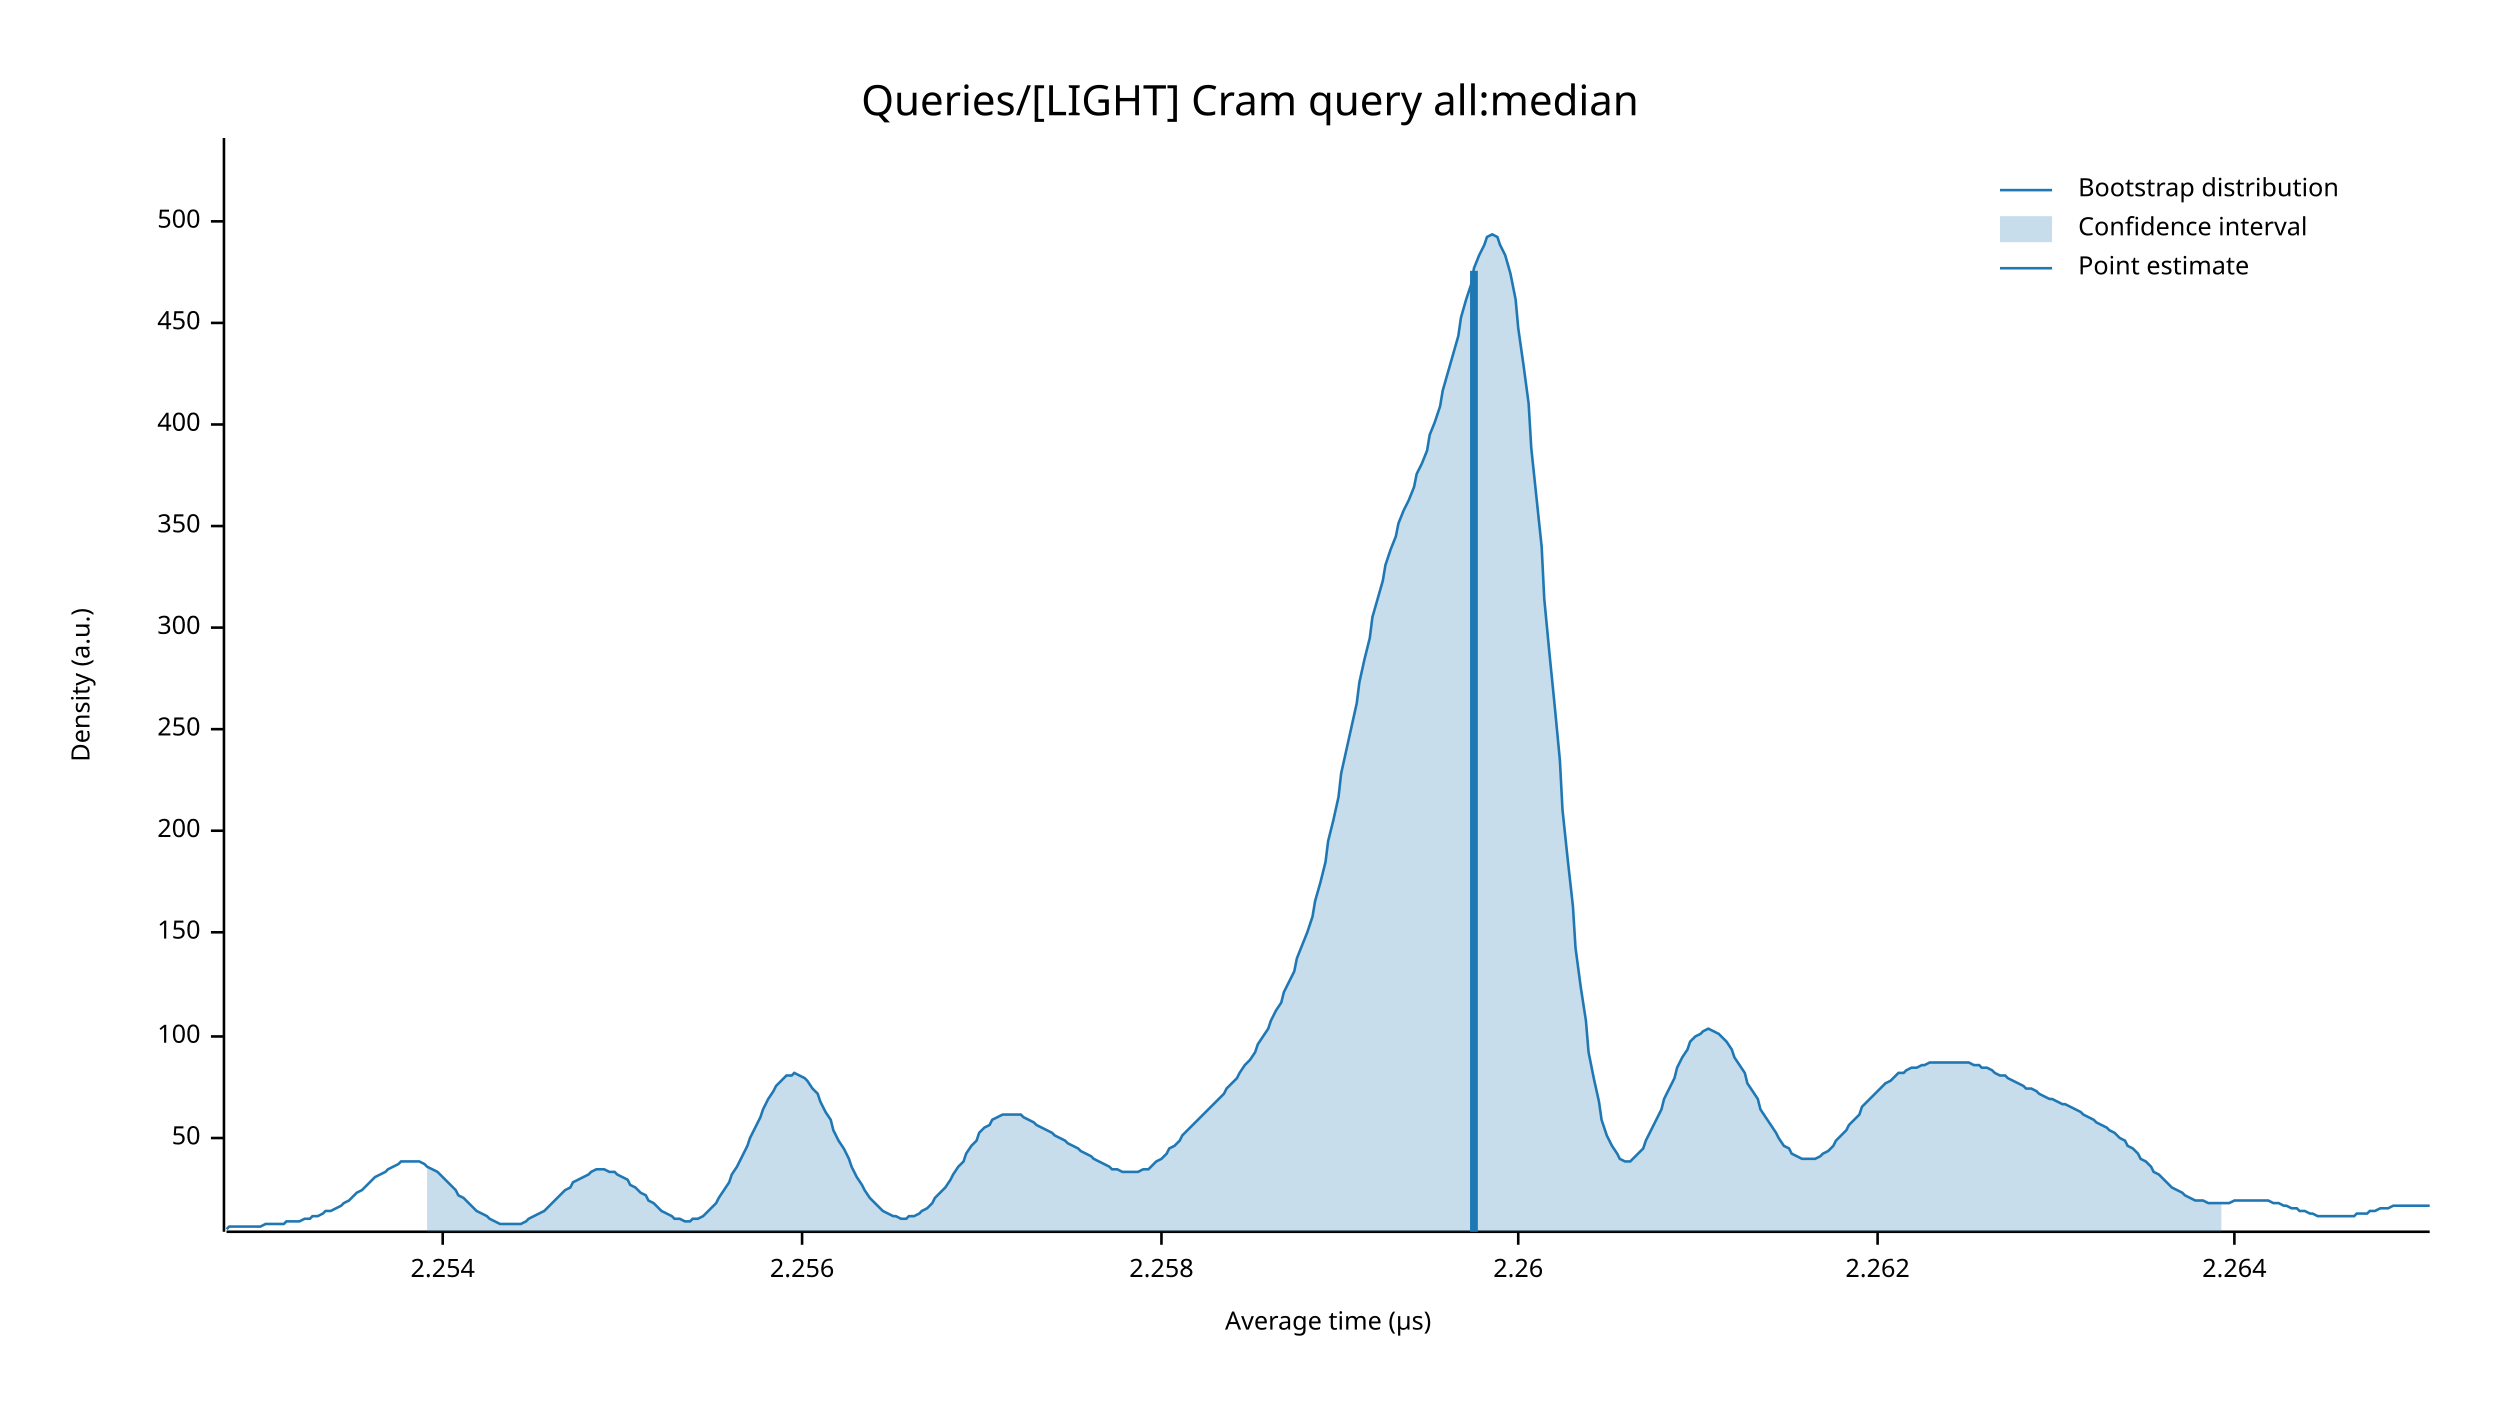
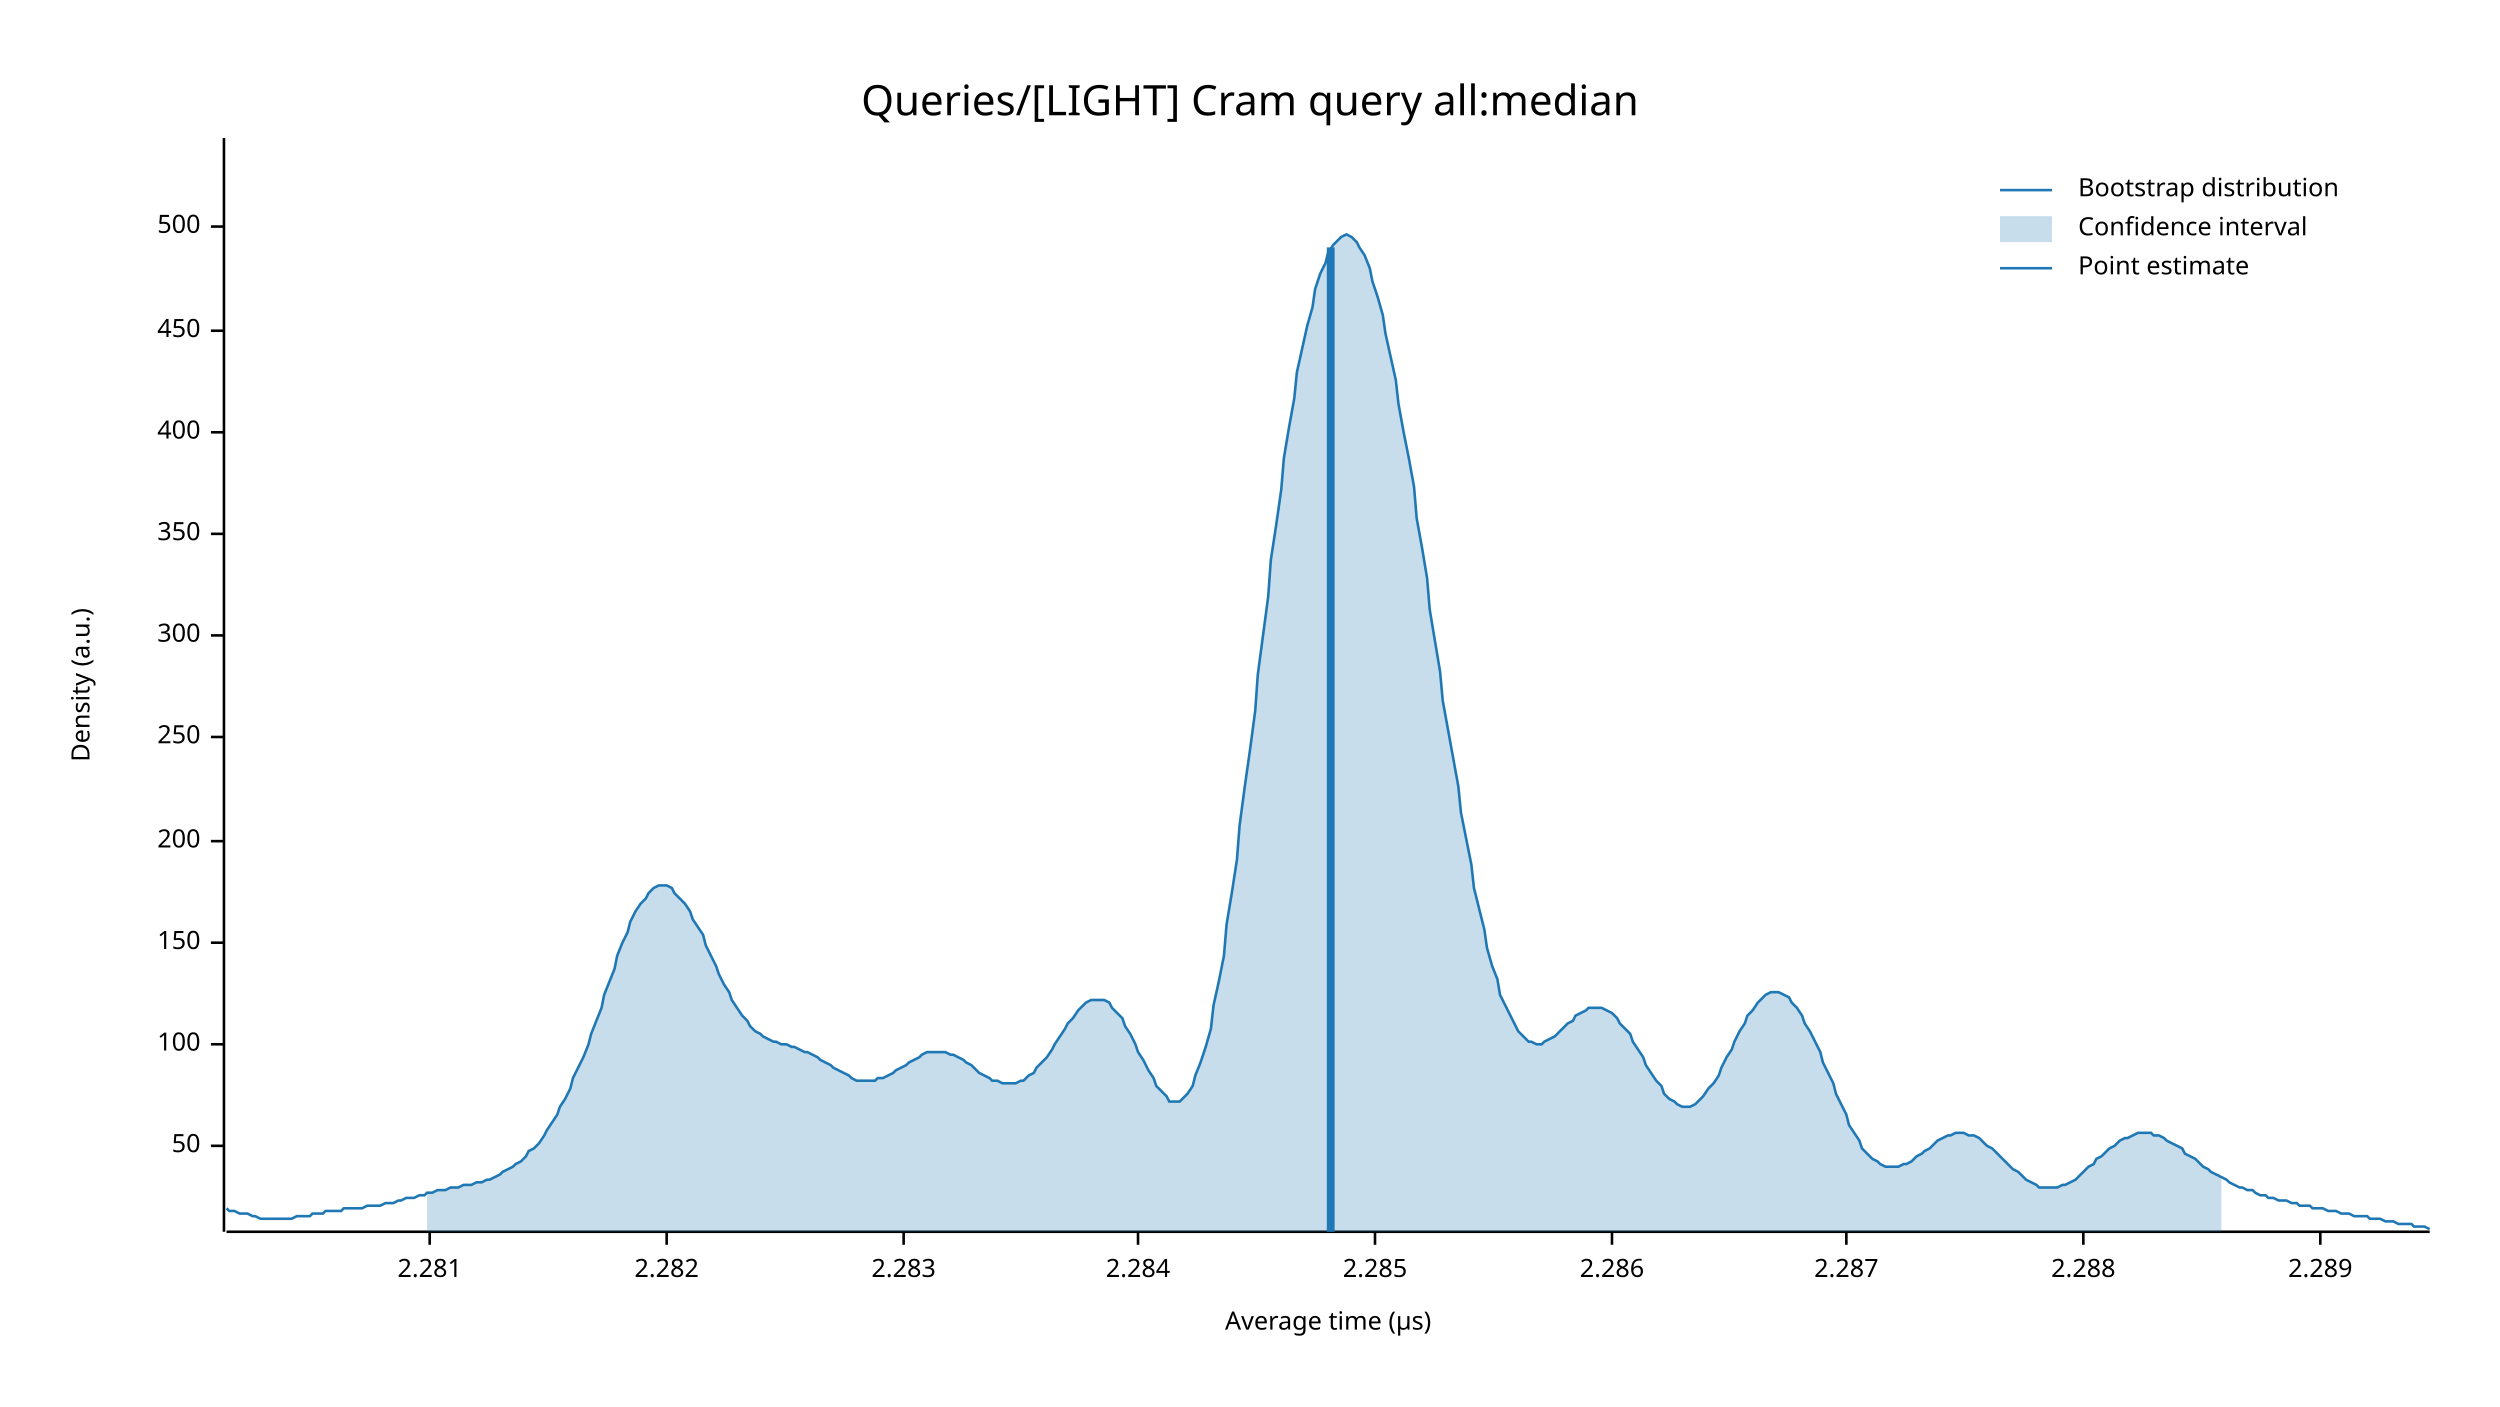
<svg xmlns="http://www.w3.org/2000/svg" width="960" height="540" viewBox="0 0 960 540">
  <text x="480" y="32" dy="0.76em" text-anchor="middle" font-family="sans-serif" font-size="16.129" opacity="1" fill="#000000">
Queries/[LIGHT] Cram query all:median
</text>
  <text x="27" y="263" dy="0.76em" text-anchor="middle" font-family="sans-serif" font-size="9.677" opacity="1" fill="#000000" transform="rotate(270, 27, 263)">
Density (a.u.)
</text>
  <text x="510" y="513" dy="-0.5ex" text-anchor="middle" font-family="sans-serif" font-size="9.677" opacity="1" fill="#000000">
Average time (µs)
</text>
  <polyline fill="none" opacity="1" stroke="#000000" stroke-width="1" points="86,53 86,473 " />
-   <text x="77" y="437" dy="0.5ex" text-anchor="end" font-family="sans-serif" font-size="9.677" opacity="1" fill="#000000">
+   <text x="77" y="440" dy="0.5ex" text-anchor="end" font-family="sans-serif" font-size="9.677" opacity="1" fill="#000000">
50
</text>
-   <polyline fill="none" opacity="1" stroke="#000000" stroke-width="1" points="81,437 86,437 " />
-   <text x="77" y="398" dy="0.5ex" text-anchor="end" font-family="sans-serif" font-size="9.677" opacity="1" fill="#000000">
+   <polyline fill="none" opacity="1" stroke="#000000" stroke-width="1" points="81,440 86,440 " />
+   <text x="77" y="401" dy="0.5ex" text-anchor="end" font-family="sans-serif" font-size="9.677" opacity="1" fill="#000000">
100
</text>
-   <polyline fill="none" opacity="1" stroke="#000000" stroke-width="1" points="81,398 86,398 " />
-   <text x="77" y="358" dy="0.5ex" text-anchor="end" font-family="sans-serif" font-size="9.677" opacity="1" fill="#000000">
+   <polyline fill="none" opacity="1" stroke="#000000" stroke-width="1" points="81,401 86,401 " />
+   <text x="77" y="362" dy="0.5ex" text-anchor="end" font-family="sans-serif" font-size="9.677" opacity="1" fill="#000000">
150
</text>
-   <polyline fill="none" opacity="1" stroke="#000000" stroke-width="1" points="81,358 86,358 " />
-   <text x="77" y="319" dy="0.5ex" text-anchor="end" font-family="sans-serif" font-size="9.677" opacity="1" fill="#000000">
+   <polyline fill="none" opacity="1" stroke="#000000" stroke-width="1" points="81,362 86,362 " />
+   <text x="77" y="323" dy="0.5ex" text-anchor="end" font-family="sans-serif" font-size="9.677" opacity="1" fill="#000000">
200
</text>
-   <polyline fill="none" opacity="1" stroke="#000000" stroke-width="1" points="81,319 86,319 " />
-   <text x="77" y="280" dy="0.5ex" text-anchor="end" font-family="sans-serif" font-size="9.677" opacity="1" fill="#000000">
+   <polyline fill="none" opacity="1" stroke="#000000" stroke-width="1" points="81,323 86,323 " />
+   <text x="77" y="283" dy="0.5ex" text-anchor="end" font-family="sans-serif" font-size="9.677" opacity="1" fill="#000000">
250
</text>
-   <polyline fill="none" opacity="1" stroke="#000000" stroke-width="1" points="81,280 86,280 " />
-   <text x="77" y="241" dy="0.5ex" text-anchor="end" font-family="sans-serif" font-size="9.677" opacity="1" fill="#000000">
+   <polyline fill="none" opacity="1" stroke="#000000" stroke-width="1" points="81,283 86,283 " />
+   <text x="77" y="244" dy="0.5ex" text-anchor="end" font-family="sans-serif" font-size="9.677" opacity="1" fill="#000000">
300
</text>
-   <polyline fill="none" opacity="1" stroke="#000000" stroke-width="1" points="81,241 86,241 " />
-   <text x="77" y="202" dy="0.5ex" text-anchor="end" font-family="sans-serif" font-size="9.677" opacity="1" fill="#000000">
+   <polyline fill="none" opacity="1" stroke="#000000" stroke-width="1" points="81,244 86,244 " />
+   <text x="77" y="205" dy="0.5ex" text-anchor="end" font-family="sans-serif" font-size="9.677" opacity="1" fill="#000000">
350
</text>
-   <polyline fill="none" opacity="1" stroke="#000000" stroke-width="1" points="81,202 86,202 " />
-   <text x="77" y="163" dy="0.5ex" text-anchor="end" font-family="sans-serif" font-size="9.677" opacity="1" fill="#000000">
+   <polyline fill="none" opacity="1" stroke="#000000" stroke-width="1" points="81,205 86,205 " />
+   <text x="77" y="166" dy="0.5ex" text-anchor="end" font-family="sans-serif" font-size="9.677" opacity="1" fill="#000000">
400
</text>
-   <polyline fill="none" opacity="1" stroke="#000000" stroke-width="1" points="81,163 86,163 " />
-   <text x="77" y="124" dy="0.5ex" text-anchor="end" font-family="sans-serif" font-size="9.677" opacity="1" fill="#000000">
+   <polyline fill="none" opacity="1" stroke="#000000" stroke-width="1" points="81,166 86,166 " />
+   <text x="77" y="127" dy="0.5ex" text-anchor="end" font-family="sans-serif" font-size="9.677" opacity="1" fill="#000000">
450
</text>
-   <polyline fill="none" opacity="1" stroke="#000000" stroke-width="1" points="81,124 86,124 " />
-   <text x="77" y="85" dy="0.5ex" text-anchor="end" font-family="sans-serif" font-size="9.677" opacity="1" fill="#000000">
+   <polyline fill="none" opacity="1" stroke="#000000" stroke-width="1" points="81,127 86,127 " />
+   <text x="77" y="87" dy="0.5ex" text-anchor="end" font-family="sans-serif" font-size="9.677" opacity="1" fill="#000000">
500
</text>
-   <polyline fill="none" opacity="1" stroke="#000000" stroke-width="1" points="81,85 86,85 " />
+   <polyline fill="none" opacity="1" stroke="#000000" stroke-width="1" points="81,87 86,87 " />
  <polyline fill="none" opacity="1" stroke="#000000" stroke-width="1" points="87,473 933,473 " />
-   <text x="170" y="483" dy="0.76em" text-anchor="middle" font-family="sans-serif" font-size="9.677" opacity="1" fill="#000000">
- 2.254
+   <text x="165" y="483" dy="0.76em" text-anchor="middle" font-family="sans-serif" font-size="9.677" opacity="1" fill="#000000">
+ 2.281
</text>
-   <polyline fill="none" opacity="1" stroke="#000000" stroke-width="1" points="170,473 170,478 " />
-   <text x="308" y="483" dy="0.76em" text-anchor="middle" font-family="sans-serif" font-size="9.677" opacity="1" fill="#000000">
- 2.256
+   <polyline fill="none" opacity="1" stroke="#000000" stroke-width="1" points="165,473 165,478 " />
+   <text x="256" y="483" dy="0.76em" text-anchor="middle" font-family="sans-serif" font-size="9.677" opacity="1" fill="#000000">
+ 2.282
</text>
-   <polyline fill="none" opacity="1" stroke="#000000" stroke-width="1" points="308,473 308,478 " />
-   <text x="446" y="483" dy="0.76em" text-anchor="middle" font-family="sans-serif" font-size="9.677" opacity="1" fill="#000000">
- 2.258
+   <polyline fill="none" opacity="1" stroke="#000000" stroke-width="1" points="256,473 256,478 " />
+   <text x="347" y="483" dy="0.76em" text-anchor="middle" font-family="sans-serif" font-size="9.677" opacity="1" fill="#000000">
+ 2.283
</text>
-   <polyline fill="none" opacity="1" stroke="#000000" stroke-width="1" points="446,473 446,478 " />
-   <text x="583" y="483" dy="0.76em" text-anchor="middle" font-family="sans-serif" font-size="9.677" opacity="1" fill="#000000">
- 2.26
+   <polyline fill="none" opacity="1" stroke="#000000" stroke-width="1" points="347,473 347,478 " />
+   <text x="437" y="483" dy="0.76em" text-anchor="middle" font-family="sans-serif" font-size="9.677" opacity="1" fill="#000000">
+ 2.284
</text>
-   <polyline fill="none" opacity="1" stroke="#000000" stroke-width="1" points="583,473 583,478 " />
-   <text x="721" y="483" dy="0.76em" text-anchor="middle" font-family="sans-serif" font-size="9.677" opacity="1" fill="#000000">
- 2.262
+   <polyline fill="none" opacity="1" stroke="#000000" stroke-width="1" points="437,473 437,478 " />
+   <text x="528" y="483" dy="0.76em" text-anchor="middle" font-family="sans-serif" font-size="9.677" opacity="1" fill="#000000">
+ 2.285
</text>
-   <polyline fill="none" opacity="1" stroke="#000000" stroke-width="1" points="721,473 721,478 " />
-   <text x="858" y="483" dy="0.76em" text-anchor="middle" font-family="sans-serif" font-size="9.677" opacity="1" fill="#000000">
- 2.264
+   <polyline fill="none" opacity="1" stroke="#000000" stroke-width="1" points="528,473 528,478 " />
+   <text x="619" y="483" dy="0.76em" text-anchor="middle" font-family="sans-serif" font-size="9.677" opacity="1" fill="#000000">
+ 2.286
</text>
-   <polyline fill="none" opacity="1" stroke="#000000" stroke-width="1" points="858,473 858,478 " />
-   <polyline fill="none" opacity="1" stroke="#1F78B4" stroke-width="1" points="87,472 88,471 90,471 92,471 93,471 95,471 97,471 98,471 100,471 102,470 103,470 105,470 107,470 109,470 110,469 112,469 114,469 115,469 117,468 119,468 120,467 122,467 124,466 125,465 127,465 129,464 131,463 132,462 134,461 136,459 137,458 139,457 141,455 142,454 144,452 146,451 148,450 149,449 151,448 153,447 154,446 156,446 158,446 159,446 161,446 163,447 164,448 166,449 168,450 170,452 171,453 173,455 175,457 176,459 178,460 180,462 181,463 183,465 185,466 187,467 188,468 190,469 192,470 193,470 195,470 197,470 198,470 200,470 202,469 203,468 205,467 207,466 209,465 210,464 212,462 214,460 215,459 217,457 219,456 220,454 222,453 224,452 226,451 227,450 229,449 231,449 232,449 234,450 236,450 237,451 239,452 241,453 242,455 244,456 246,458 248,459 249,461 251,462 253,464 254,465 256,466 258,467 259,468 261,468 263,469 265,469 266,468 268,468 270,467 271,466 273,464 275,462 276,460 278,457 280,454 281,451 283,448 285,444 287,440 288,437 290,433 292,429 293,426 295,422 297,419 298,417 300,415 302,413 304,413 305,412 307,413 309,414 310,415 312,418 314,420 315,423 317,427 319,430 320,434 322,438 324,441 326,445 327,448 329,452 331,455 332,457 334,460 336,462 337,463 339,465 341,466 343,467 344,467 346,468 348,468 349,467 351,467 353,466 354,465 356,464 358,462 359,460 361,458 363,456 365,453 366,451 368,448 370,446 371,443 373,440 375,438 376,435 378,433 380,432 381,430 383,429 385,428 387,428 388,428 390,428 392,428 393,429 395,430 397,431 398,432 400,433 402,434 404,435 405,436 407,437 409,438 410,439 412,440 414,441 415,442 417,443 419,444 420,445 422,446 424,447 426,448 427,449 429,449 431,450 432,450 434,450 436,450 437,450 439,449 441,449 443,447 444,446 446,445 448,443 449,441 451,440 453,438 454,436 456,434 458,432 459,431 461,429 463,427 465,425 466,424 468,422 470,420 471,418 473,416 475,414 476,412 478,409 480,407 482,404 483,401 485,398 487,395 488,392 490,388 492,385 493,381 495,377 497,373 498,368 500,363 502,358 504,352 505,346 507,339 509,331 510,323 512,315 514,306 515,297 517,288 519,279 521,270 522,262 524,253 526,245 527,237 529,230 531,223 532,217 534,211 536,206 537,201 539,196 541,192 543,187 544,182 546,178 548,173 549,167 551,162 553,156 554,150 556,143 558,136 560,129 561,122 563,115 565,109 566,103 568,98 570,94 571,91 573,90 575,91 576,94 578,98 580,105 582,115 583,126 585,140 587,155 588,172 590,191 592,210 593,230 595,251 597,271 599,292 600,311 602,330 604,348 605,364 607,379 609,392 610,404 612,414 614,423 615,430 617,436 619,440 621,443 622,445 624,446 626,446 627,445 629,443 631,441 632,438 634,434 636,430 638,426 639,422 641,418 643,414 644,410 646,406 648,403 649,400 651,398 653,397 654,396 656,395 658,396 660,397 661,398 663,400 665,403 666,406 668,409 670,412 671,416 673,419 675,422 676,426 678,429 680,432 682,435 683,437 685,440 687,441 688,443 690,444 692,445 693,445 695,445 697,445 699,444 700,443 702,442 704,440 705,438 707,436 709,434 710,432 712,430 714,428 715,425 717,423 719,421 721,419 722,418 724,416 726,415 727,414 729,412 731,412 732,411 734,410 736,410 738,409 739,409 741,408 743,408 744,408 746,408 748,408 749,408 751,408 753,408 754,408 756,408 758,409 760,409 761,410 763,410 765,411 766,412 768,413 770,413 771,414 773,415 775,416 777,417 778,418 780,418 782,419 783,420 785,421 787,422 788,422 790,423 792,424 793,424 795,425 797,426 799,427 800,428 802,429 804,430 805,431 807,432 809,433 810,434 812,435 814,437 816,438 817,440 819,441 821,443 822,445 824,446 826,448 827,450 829,451 831,453 832,454 834,456 836,457 838,458 839,459 841,460 843,461 844,461 846,461 848,462 849,462 851,462 853,462 855,462 856,462 858,461 860,461 861,461 863,461 865,461 866,461 868,461 870,461 871,461 873,462 875,462 877,463 878,463 880,464 882,464 883,465 885,465 887,466 888,466 890,467 892,467 894,467 895,467 897,467 899,467 900,467 902,467 904,467 905,466 907,466 909,466 910,465 912,465 914,464 916,464 917,464 919,463 921,463 922,463 924,463 926,463 927,463 929,463 931,463 933,463 " />
-   <polygon opacity="0.25" fill="#1F78B4" points="164,448 166,449 168,450 170,452 171,453 173,455 175,457 176,459 178,460 180,462 181,463 183,465 185,466 187,467 188,468 190,469 192,470 193,470 195,470 197,470 198,470 200,470 202,469 203,468 205,467 207,466 209,465 210,464 212,462 214,460 215,459 217,457 219,456 220,454 222,453 224,452 226,451 227,450 229,449 231,449 232,449 234,450 236,450 237,451 239,452 241,453 242,455 244,456 246,458 248,459 249,461 251,462 253,464 254,465 256,466 258,467 259,468 261,468 263,469 265,469 266,468 268,468 270,467 271,466 273,464 275,462 276,460 278,457 280,454 281,451 283,448 285,444 287,440 288,437 290,433 292,429 293,426 295,422 297,419 298,417 300,415 302,413 304,413 305,412 307,413 309,414 310,415 312,418 314,420 315,423 317,427 319,430 320,434 322,438 324,441 326,445 327,448 329,452 331,455 332,457 334,460 336,462 337,463 339,465 341,466 343,467 344,467 346,468 348,468 349,467 351,467 353,466 354,465 356,464 358,462 359,460 361,458 363,456 365,453 366,451 368,448 370,446 371,443 373,440 375,438 376,435 378,433 380,432 381,430 383,429 385,428 387,428 388,428 390,428 392,428 393,429 395,430 397,431 398,432 400,433 402,434 404,435 405,436 407,437 409,438 410,439 412,440 414,441 415,442 417,443 419,444 420,445 422,446 424,447 426,448 427,449 429,449 431,450 432,450 434,450 436,450 437,450 439,449 441,449 443,447 444,446 446,445 448,443 449,441 451,440 453,438 454,436 456,434 458,432 459,431 461,429 463,427 465,425 466,424 468,422 470,420 471,418 473,416 475,414 476,412 478,409 480,407 482,404 483,401 485,398 487,395 488,392 490,388 492,385 493,381 495,377 497,373 498,368 500,363 502,358 504,352 505,346 507,339 509,331 510,323 512,315 514,306 515,297 517,288 519,279 521,270 522,262 524,253 526,245 527,237 529,230 531,223 532,217 534,211 536,206 537,201 539,196 541,192 543,187 544,182 546,178 548,173 549,167 551,162 553,156 554,150 556,143 558,136 560,129 561,122 563,115 565,109 566,103 568,98 570,94 571,91 573,90 575,91 576,94 578,98 580,105 582,115 583,126 585,140 587,155 588,172 590,191 592,210 593,230 595,251 597,271 599,292 600,311 602,330 604,348 605,364 607,379 609,392 610,404 612,414 614,423 615,430 617,436 619,440 621,443 622,445 624,446 626,446 627,445 629,443 631,441 632,438 634,434 636,430 638,426 639,422 641,418 643,414 644,410 646,406 648,403 649,400 651,398 653,397 654,396 656,395 658,396 660,397 661,398 663,400 665,403 666,406 668,409 670,412 671,416 673,419 675,422 676,426 678,429 680,432 682,435 683,437 685,440 687,441 688,443 690,444 692,445 693,445 695,445 697,445 699,444 700,443 702,442 704,440 705,438 707,436 709,434 710,432 712,430 714,428 715,425 717,423 719,421 721,419 722,418 724,416 726,415 727,414 729,412 731,412 732,411 734,410 736,410 738,409 739,409 741,408 743,408 744,408 746,408 748,408 749,408 751,408 753,408 754,408 756,408 758,409 760,409 761,410 763,410 765,411 766,412 768,413 770,413 771,414 773,415 775,416 777,417 778,418 780,418 782,419 783,420 785,421 787,422 788,422 790,423 792,424 793,424 795,425 797,426 799,427 800,428 802,429 804,430 805,431 807,432 809,433 810,434 812,435 814,437 816,438 817,440 819,441 821,443 822,445 824,446 826,448 827,450 829,451 831,453 832,454 834,456 836,457 838,458 839,459 841,460 843,461 844,461 846,461 848,462 849,462 851,462 853,462 853,473 164,473 " />
-   <polyline fill="none" opacity="1" stroke="#1F78B4" stroke-width="3" points="566,473 566,104 " />
+   <polyline fill="none" opacity="1" stroke="#000000" stroke-width="1" points="619,473 619,478 " />
+   <text x="709" y="483" dy="0.76em" text-anchor="middle" font-family="sans-serif" font-size="9.677" opacity="1" fill="#000000">
+ 2.287
+ </text>
+   <polyline fill="none" opacity="1" stroke="#000000" stroke-width="1" points="709,473 709,478 " />
+   <text x="800" y="483" dy="0.76em" text-anchor="middle" font-family="sans-serif" font-size="9.677" opacity="1" fill="#000000">
+ 2.288
+ </text>
+   <polyline fill="none" opacity="1" stroke="#000000" stroke-width="1" points="800,473 800,478 " />
+   <text x="891" y="483" dy="0.76em" text-anchor="middle" font-family="sans-serif" font-size="9.677" opacity="1" fill="#000000">
+ 2.289
+ </text>
+   <polyline fill="none" opacity="1" stroke="#000000" stroke-width="1" points="891,473 891,478 " />
+   <polyline fill="none" opacity="1" stroke="#1F78B4" stroke-width="1" points="87,464 88,465 90,465 92,466 93,466 95,466 97,467 98,467 100,468 102,468 103,468 105,468 107,468 109,468 110,468 112,468 114,467 115,467 117,467 119,467 120,466 122,466 124,466 125,465 127,465 129,465 131,465 132,464 134,464 136,464 137,464 139,464 141,463 142,463 144,463 146,463 148,462 149,462 151,462 153,461 154,461 156,460 158,460 159,460 161,459 163,459 164,458 166,458 168,457 170,457 171,457 173,456 175,456 176,456 178,455 180,455 181,455 183,454 185,454 187,453 188,453 190,452 192,451 193,450 195,449 197,448 198,447 200,446 202,444 203,442 205,441 207,439 209,436 210,434 212,431 214,428 215,425 217,422 219,418 220,414 222,410 224,406 226,401 227,397 229,392 231,387 232,382 234,377 236,372 237,367 239,362 241,358 242,354 244,350 246,347 248,345 249,343 251,341 253,340 254,340 256,340 258,341 259,343 261,345 263,347 265,350 266,353 268,356 270,359 271,363 273,367 275,371 276,374 278,378 280,381 281,384 283,387 285,390 287,392 288,394 290,396 292,397 293,398 295,399 297,400 298,400 300,401 302,401 304,402 305,402 307,403 309,404 310,404 312,405 314,406 315,407 317,408 319,409 320,410 322,411 324,412 326,413 327,414 329,415 331,415 332,415 334,415 336,415 337,414 339,414 341,413 343,412 344,411 346,410 348,409 349,408 351,407 353,406 354,405 356,404 358,404 359,404 361,404 363,404 365,405 366,405 368,406 370,407 371,408 373,409 375,411 376,412 378,413 380,414 381,415 383,415 385,416 387,416 388,416 390,416 392,415 393,415 395,413 397,412 398,410 400,408 402,406 404,403 405,401 407,398 409,395 410,393 412,391 414,388 415,387 417,385 419,384 420,384 422,384 424,384 426,385 427,387 429,389 431,391 432,394 434,397 436,401 437,404 439,407 441,411 443,414 444,417 446,419 448,421 449,423 451,423 453,423 454,422 456,420 458,417 459,413 461,408 463,402 465,395 466,386 468,377 470,367 471,355 473,343 475,330 476,317 478,302 480,288 482,273 483,259 485,244 487,229 488,215 490,202 492,188 493,176 495,164 497,153 498,143 500,134 502,125 504,118 505,111 507,105 509,101 510,97 512,94 514,92 515,91 517,90 519,91 521,93 522,95 524,98 526,103 527,108 529,114 531,121 532,128 534,137 536,146 537,155 539,166 541,176 543,187 544,199 546,210 548,222 549,234 551,246 553,258 554,269 556,280 558,291 560,302 561,312 563,322 565,332 566,341 568,349 570,357 571,364 573,371 575,376 576,382 578,386 580,390 582,394 583,396 585,398 587,400 588,400 590,401 592,401 593,400 595,399 597,398 599,396 600,395 602,393 604,392 605,390 607,389 609,388 610,387 612,387 614,387 615,387 617,388 619,389 621,391 622,393 624,395 626,397 627,400 629,403 631,406 632,409 634,412 636,415 638,417 639,420 641,422 643,423 644,424 646,425 648,425 649,425 651,424 653,422 654,421 656,418 658,416 660,413 661,410 663,406 665,403 666,400 668,396 670,393 671,390 673,388 675,385 676,384 678,382 680,381 682,381 683,381 685,382 687,383 688,385 690,387 692,390 693,393 695,396 697,400 699,404 700,408 702,412 704,416 705,420 707,424 709,428 710,432 712,435 714,438 715,441 717,443 719,445 721,446 722,447 724,448 726,448 727,448 729,448 731,447 732,447 734,446 736,444 738,443 739,442 741,441 743,439 744,438 746,437 748,436 749,436 751,435 753,435 754,435 756,436 758,436 760,437 761,438 763,440 765,441 766,442 768,444 770,446 771,447 773,449 775,450 777,452 778,453 780,454 782,455 783,456 785,456 787,456 788,456 790,456 792,455 793,455 795,454 797,453 799,451 800,450 802,448 804,447 805,445 807,444 809,442 810,441 812,440 814,438 816,437 817,437 819,436 821,435 822,435 824,435 826,435 827,436 829,436 831,437 832,438 834,439 836,440 838,441 839,443 841,444 843,445 844,446 846,448 848,449 849,450 851,451 853,452 855,453 856,454 858,455 860,456 861,456 863,457 865,457 866,458 868,459 870,459 871,460 873,460 875,461 877,461 878,461 880,462 882,462 883,463 885,463 887,463 888,464 890,464 892,464 894,465 895,465 897,465 899,466 900,466 902,466 904,467 905,467 907,467 909,467 910,468 912,468 914,468 916,469 917,469 919,469 921,470 922,470 924,470 926,470 927,471 929,471 931,471 933,472 " />
+   <polygon opacity="0.25" fill="#1F78B4" points="164,458 166,458 168,457 170,457 171,457 173,456 175,456 176,456 178,455 180,455 181,455 183,454 185,454 187,453 188,453 190,452 192,451 193,450 195,449 197,448 198,447 200,446 202,444 203,442 205,441 207,439 209,436 210,434 212,431 214,428 215,425 217,422 219,418 220,414 222,410 224,406 226,401 227,397 229,392 231,387 232,382 234,377 236,372 237,367 239,362 241,358 242,354 244,350 246,347 248,345 249,343 251,341 253,340 254,340 256,340 258,341 259,343 261,345 263,347 265,350 266,353 268,356 270,359 271,363 273,367 275,371 276,374 278,378 280,381 281,384 283,387 285,390 287,392 288,394 290,396 292,397 293,398 295,399 297,400 298,400 300,401 302,401 304,402 305,402 307,403 309,404 310,404 312,405 314,406 315,407 317,408 319,409 320,410 322,411 324,412 326,413 327,414 329,415 331,415 332,415 334,415 336,415 337,414 339,414 341,413 343,412 344,411 346,410 348,409 349,408 351,407 353,406 354,405 356,404 358,404 359,404 361,404 363,404 365,405 366,405 368,406 370,407 371,408 373,409 375,411 376,412 378,413 380,414 381,415 383,415 385,416 387,416 388,416 390,416 392,415 393,415 395,413 397,412 398,410 400,408 402,406 404,403 405,401 407,398 409,395 410,393 412,391 414,388 415,387 417,385 419,384 420,384 422,384 424,384 426,385 427,387 429,389 431,391 432,394 434,397 436,401 437,404 439,407 441,411 443,414 444,417 446,419 448,421 449,423 451,423 453,423 454,422 456,420 458,417 459,413 461,408 463,402 465,395 466,386 468,377 470,367 471,355 473,343 475,330 476,317 478,302 480,288 482,273 483,259 485,244 487,229 488,215 490,202 492,188 493,176 495,164 497,153 498,143 500,134 502,125 504,118 505,111 507,105 509,101 510,97 512,94 514,92 515,91 517,90 519,91 521,93 522,95 524,98 526,103 527,108 529,114 531,121 532,128 534,137 536,146 537,155 539,166 541,176 543,187 544,199 546,210 548,222 549,234 551,246 553,258 554,269 556,280 558,291 560,302 561,312 563,322 565,332 566,341 568,349 570,357 571,364 573,371 575,376 576,382 578,386 580,390 582,394 583,396 585,398 587,400 588,400 590,401 592,401 593,400 595,399 597,398 599,396 600,395 602,393 604,392 605,390 607,389 609,388 610,387 612,387 614,387 615,387 617,388 619,389 621,391 622,393 624,395 626,397 627,400 629,403 631,406 632,409 634,412 636,415 638,417 639,420 641,422 643,423 644,424 646,425 648,425 649,425 651,424 653,422 654,421 656,418 658,416 660,413 661,410 663,406 665,403 666,400 668,396 670,393 671,390 673,388 675,385 676,384 678,382 680,381 682,381 683,381 685,382 687,383 688,385 690,387 692,390 693,393 695,396 697,400 699,404 700,408 702,412 704,416 705,420 707,424 709,428 710,432 712,435 714,438 715,441 717,443 719,445 721,446 722,447 724,448 726,448 727,448 729,448 731,447 732,447 734,446 736,444 738,443 739,442 741,441 743,439 744,438 746,437 748,436 749,436 751,435 753,435 754,435 756,436 758,436 760,437 761,438 763,440 765,441 766,442 768,444 770,446 771,447 773,449 775,450 777,452 778,453 780,454 782,455 783,456 785,456 787,456 788,456 790,456 792,455 793,455 795,454 797,453 799,451 800,450 802,448 804,447 805,445 807,444 809,442 810,441 812,440 814,438 816,437 817,437 819,436 821,435 822,435 824,435 826,435 827,436 829,436 831,437 832,438 834,439 836,440 838,441 839,443 841,444 843,445 844,446 846,448 848,449 849,450 851,451 853,452 853,473 164,473 " />
+   <polyline fill="none" opacity="1" stroke="#1F78B4" stroke-width="3" points="511,473 511,95 " />
  <text x="798" y="68" dy="0.76em" text-anchor="start" font-family="sans-serif" font-size="9.677" opacity="1" fill="#000000">
Bootstrap distribution
</text>
  <text x="798" y="83" dy="0.76em" text-anchor="start" font-family="sans-serif" font-size="9.677" opacity="1" fill="#000000">
Confidence interval
</text>
  <text x="798" y="98" dy="0.76em" text-anchor="start" font-family="sans-serif" font-size="9.677" opacity="1" fill="#000000">
Point estimate
</text>
  <polyline fill="none" opacity="1" stroke="#1F78B4" stroke-width="1" points="768,73 788,73 " />
  <rect x="768" y="83" width="20" height="10" opacity="0.25" fill="#1F78B4" stroke="none" />
  <polyline fill="none" opacity="1" stroke="#1F78B4" stroke-width="1" points="768,103 788,103 " />
</svg>
